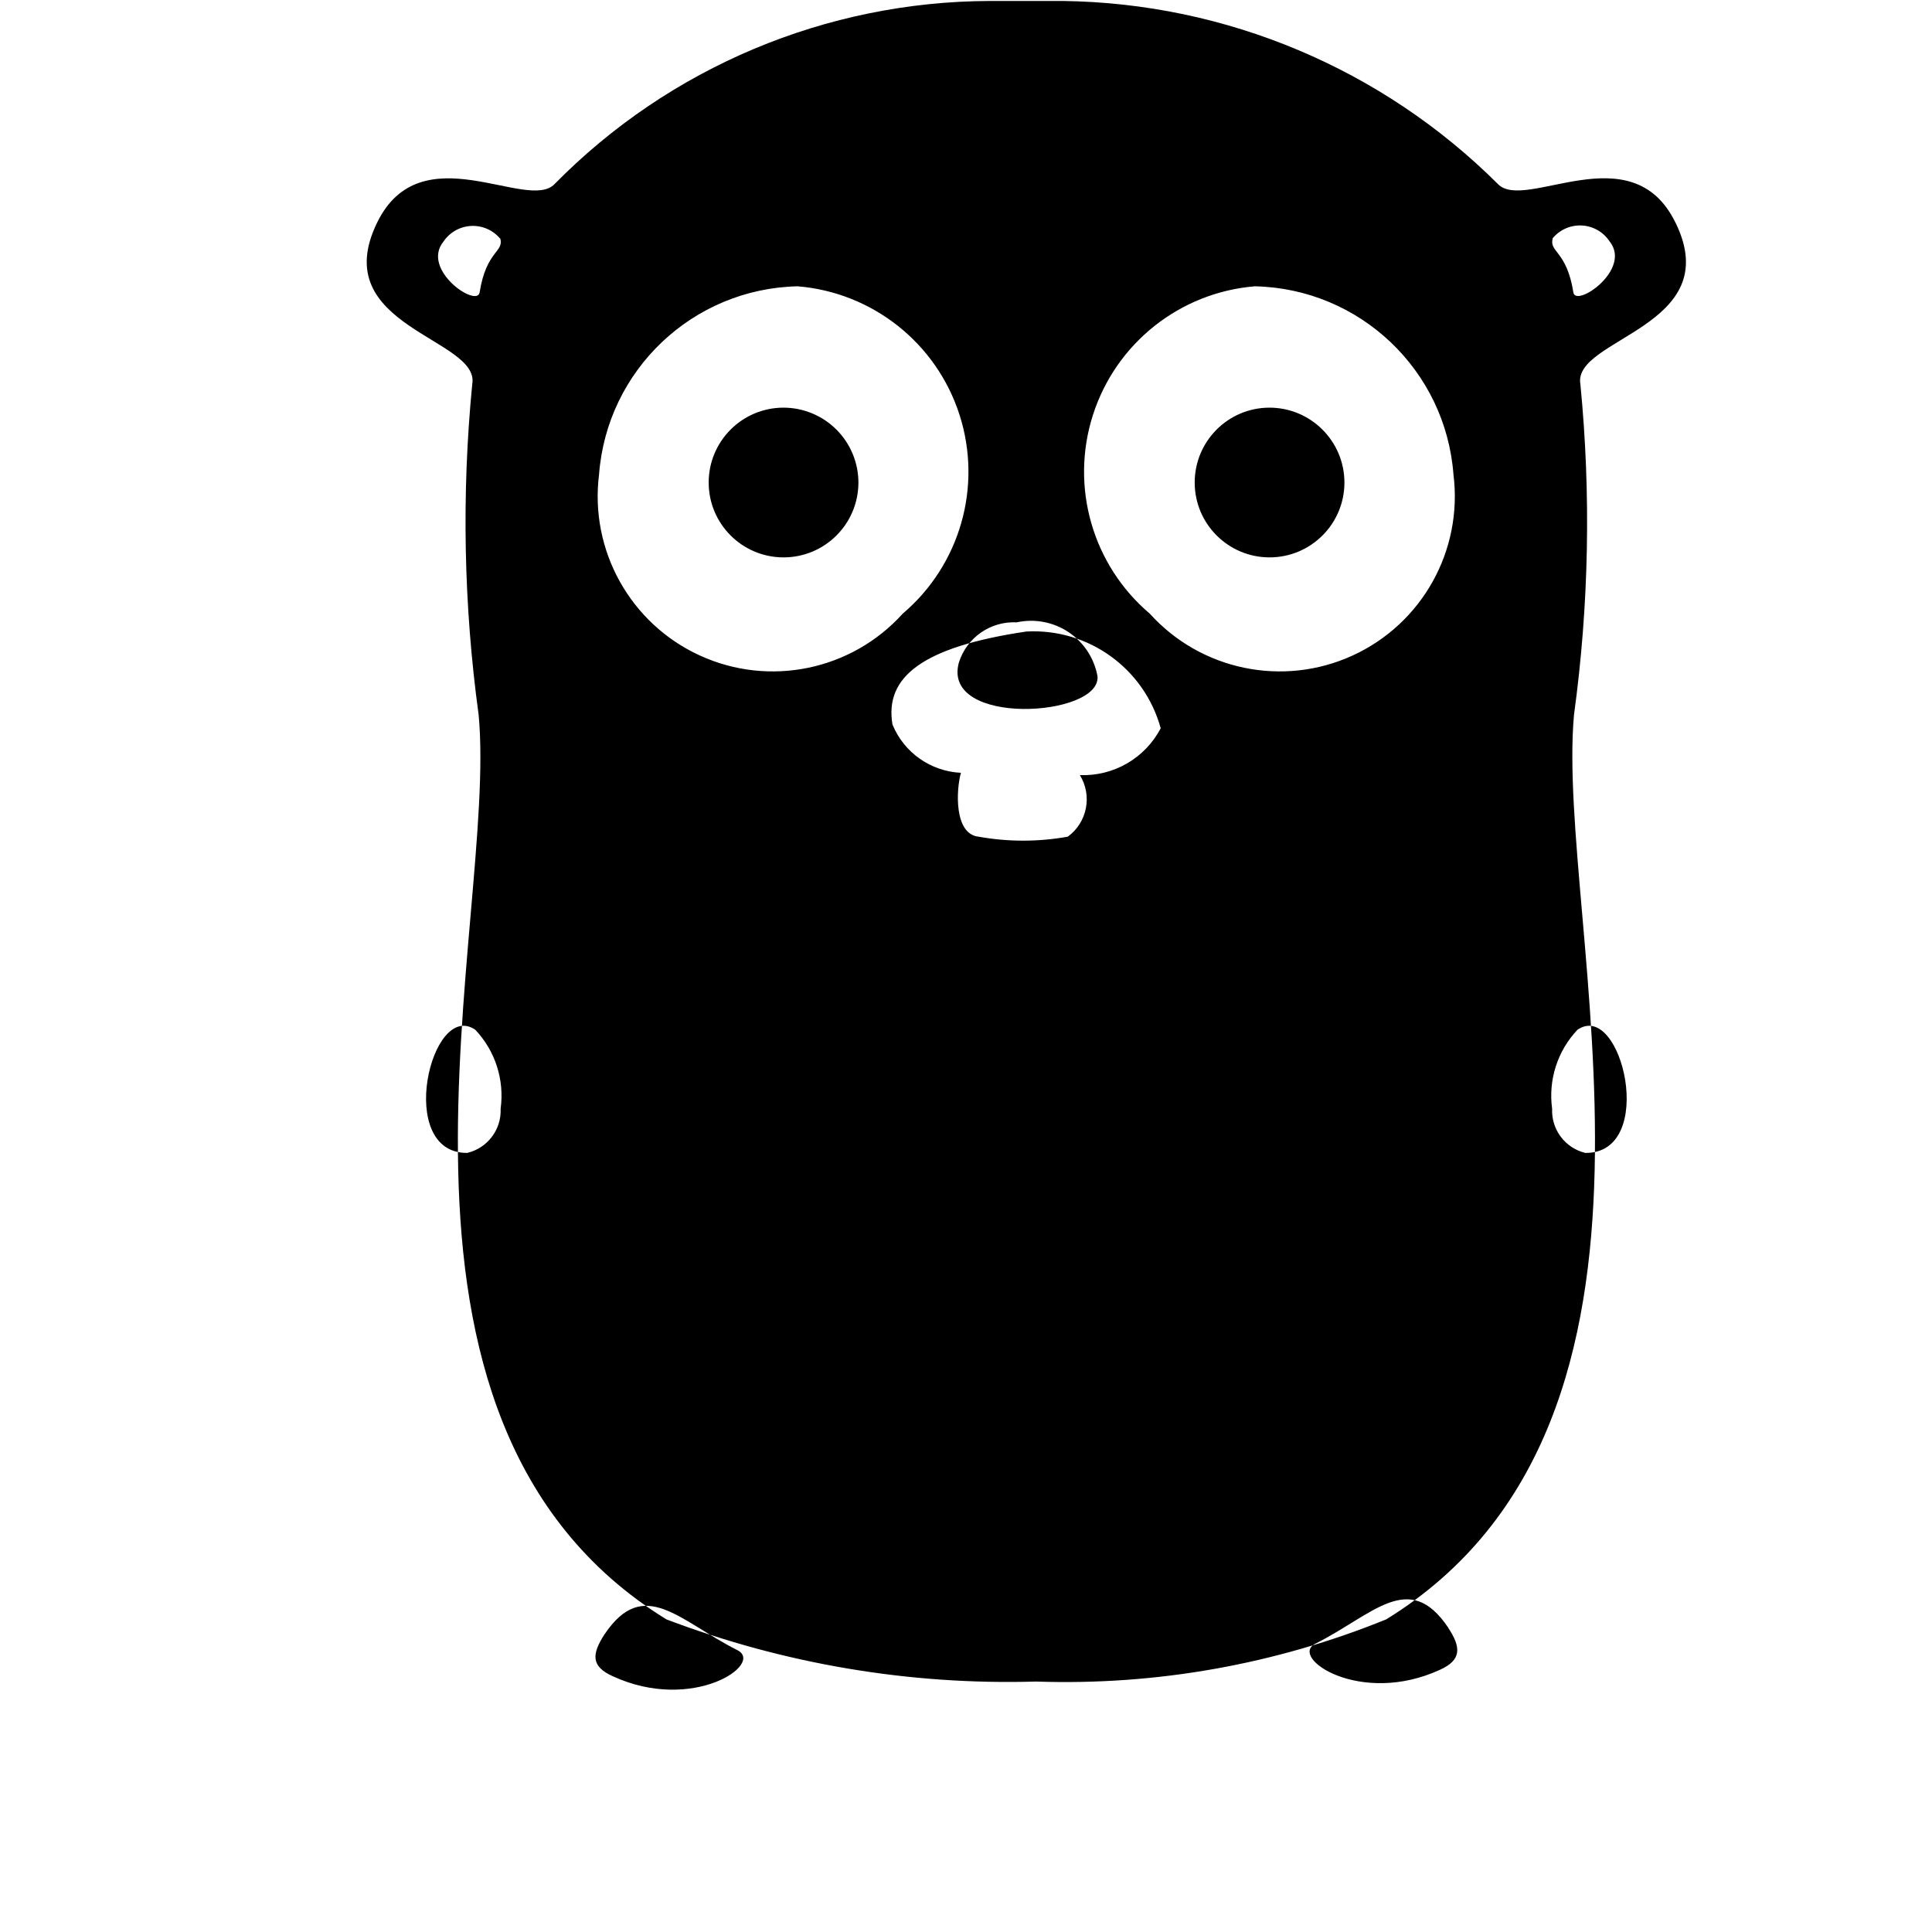
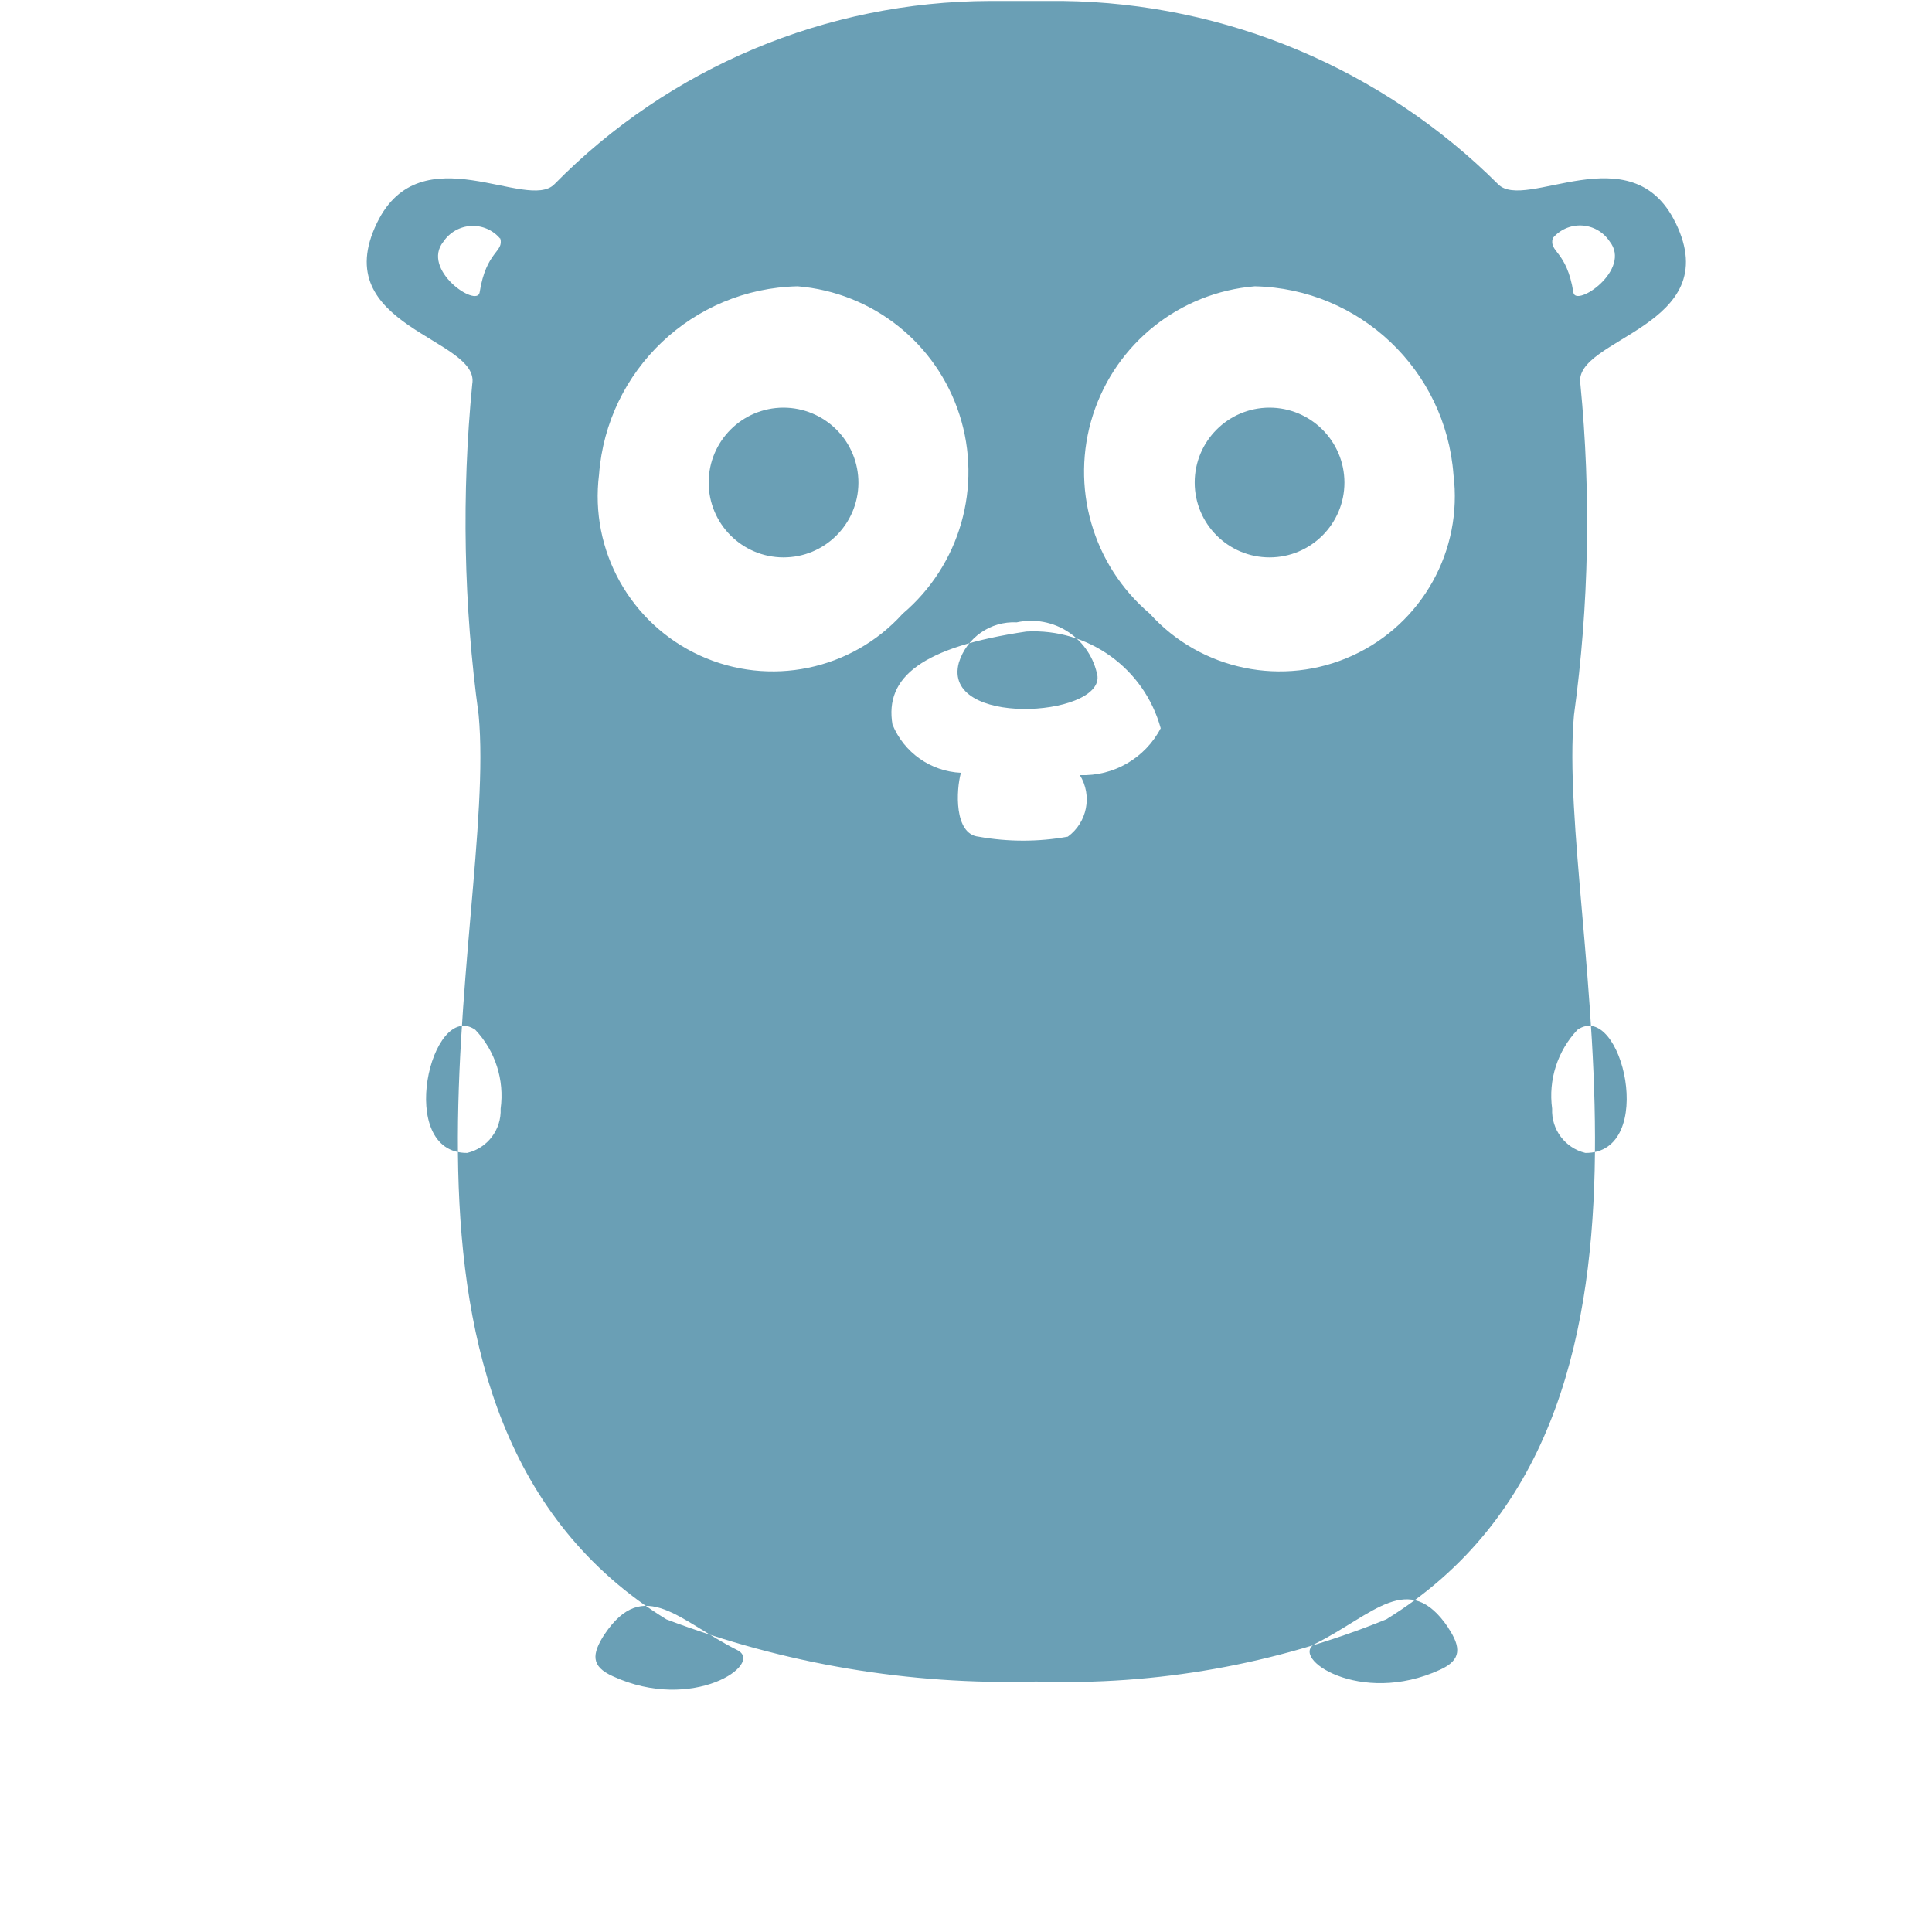
<svg xmlns="http://www.w3.org/2000/svg" width="16" height="16" viewBox="0 0 16 16">
  <defs>
    <style>
      .i-color {
-         fill: #000;
+         fill: #6A9FB5;
        fill-rule: evenodd;
      }
    </style>
  </defs>
  <path id="file_type_go.svg" class="i-color" d="M7.941,6.487C7.794,7.021,9.121,6.94,9.089,6.6A0.559,0.559,0,0,0,8.42,6.154,0.477,0.477,0,0,0,7.941,6.487Zm5.934-3.644c-0.362-.743-1.244-0.087-1.469-0.318A5.2,5.2,0,0,0,8.8,1.008s-0.49,0-.6,0A5.079,5.079,0,0,0,4.592,2.525C4.367,2.757,3.485,2.1,3.123,2.844,2.7,3.709,3.979,3.8,3.911,4.181a11.777,11.777,0,0,0,.053,2.74c0.16,1.719-1.13,5.836,1.555,7.49a7.975,7.975,0,0,0,3.057.515h0.01a7.061,7.061,0,0,0,2.894-.515c2.685-1.654,1.4-5.771,1.555-7.49a11.776,11.776,0,0,0,.053-2.74C13.02,3.8,14.3,3.709,13.876,2.844ZM4.961,4.93A1.686,1.686,0,0,1,6.606,3.371a1.541,1.541,0,0,1,.87,2.711A1.45,1.45,0,0,1,4.961,4.93Zm4.652,2.1a0.723,0.723,0,0,1-.67.389,0.383,0.383,0,0,1-.1.51,2.09,2.09,0,0,1-.739,0C7.9,7.908,7.918,7.541,7.958,7.4A0.645,0.645,0,0,1,7.391,7C7.325,6.608,7.635,6.358,8.5,6.23A1.092,1.092,0,0,1,9.613,7.033ZM9.522,6.082a1.541,1.541,0,0,1,.87-2.711A1.686,1.686,0,0,1,12.037,4.93,1.45,1.45,0,0,1,9.522,6.082Zm0.99-1.706a0.62,0.62,0,1,0,.622.62A0.621,0.621,0,0,0,10.512,4.376Zm-4.025,0A0.62,0.62,0,1,0,7.109,5,0.621,0.621,0,0,0,6.487,4.376Zm6.643,6.172c0.6,0.005.3-1.272-.066-1.02a0.794,0.794,0,0,0-.21.654A0.36,0.36,0,0,0,13.129,10.548Zm-9.26,0c-0.6.005-.3-1.272,0.066-1.02a0.794,0.794,0,0,1,.21.654A0.36,0.36,0,0,1,3.869,10.548Zm8.124,3.932c-0.326-.484-0.62-0.109-1.1.132-0.225.114,0.37,0.521,1.032,0.216C12.106,14.747,12.1,14.641,11.993,14.48Zm-6.987.054c0.326-.484.62-0.109,1.1,0.132,0.225,0.114-.37.521-1.032,0.216C4.893,14.8,4.9,14.7,5.006,14.535Zm7.852-11.56c-0.032.116,0.116,0.1,0.171,0.448,0.02,0.128.487-.189,0.3-0.423A0.294,0.294,0,0,0,12.857,2.975Zm-8.716,0c0.032,0.116-.116.1-0.171,0.448C3.95,3.551,3.483,3.234,3.673,3A0.294,0.294,0,0,1,4.141,2.975Z" transform="translate(0 -1)" />
</svg>
